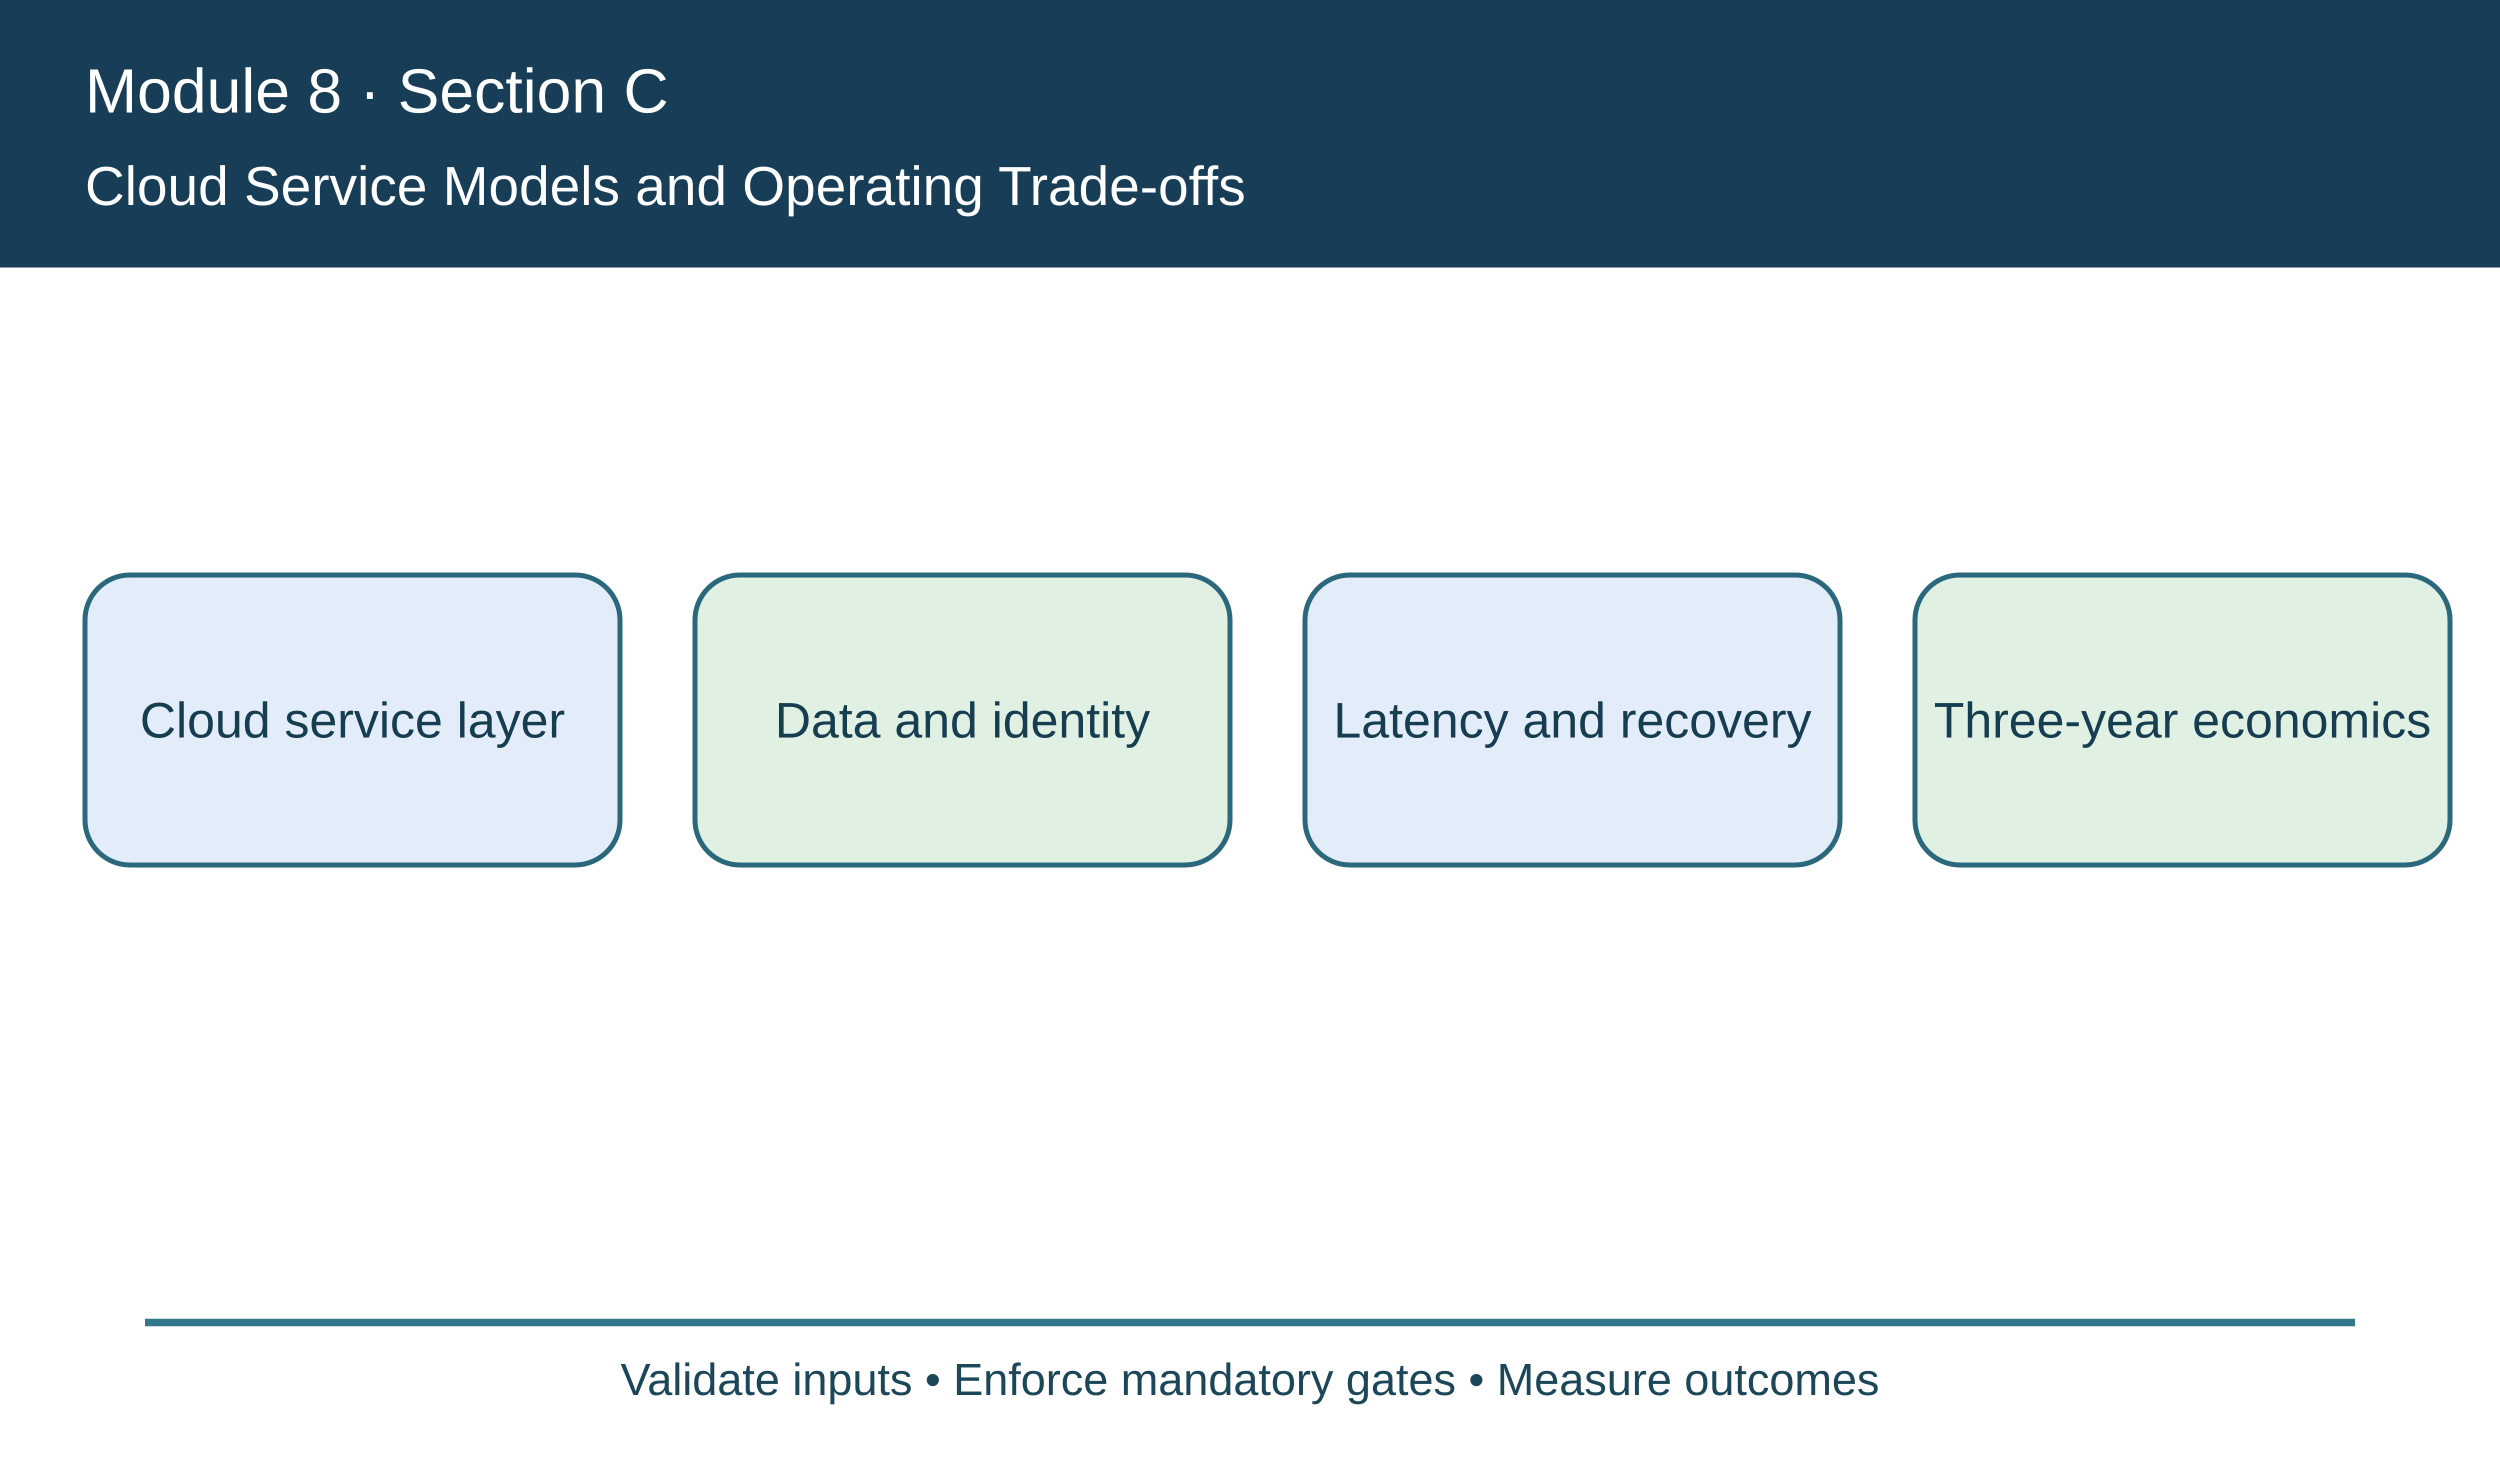
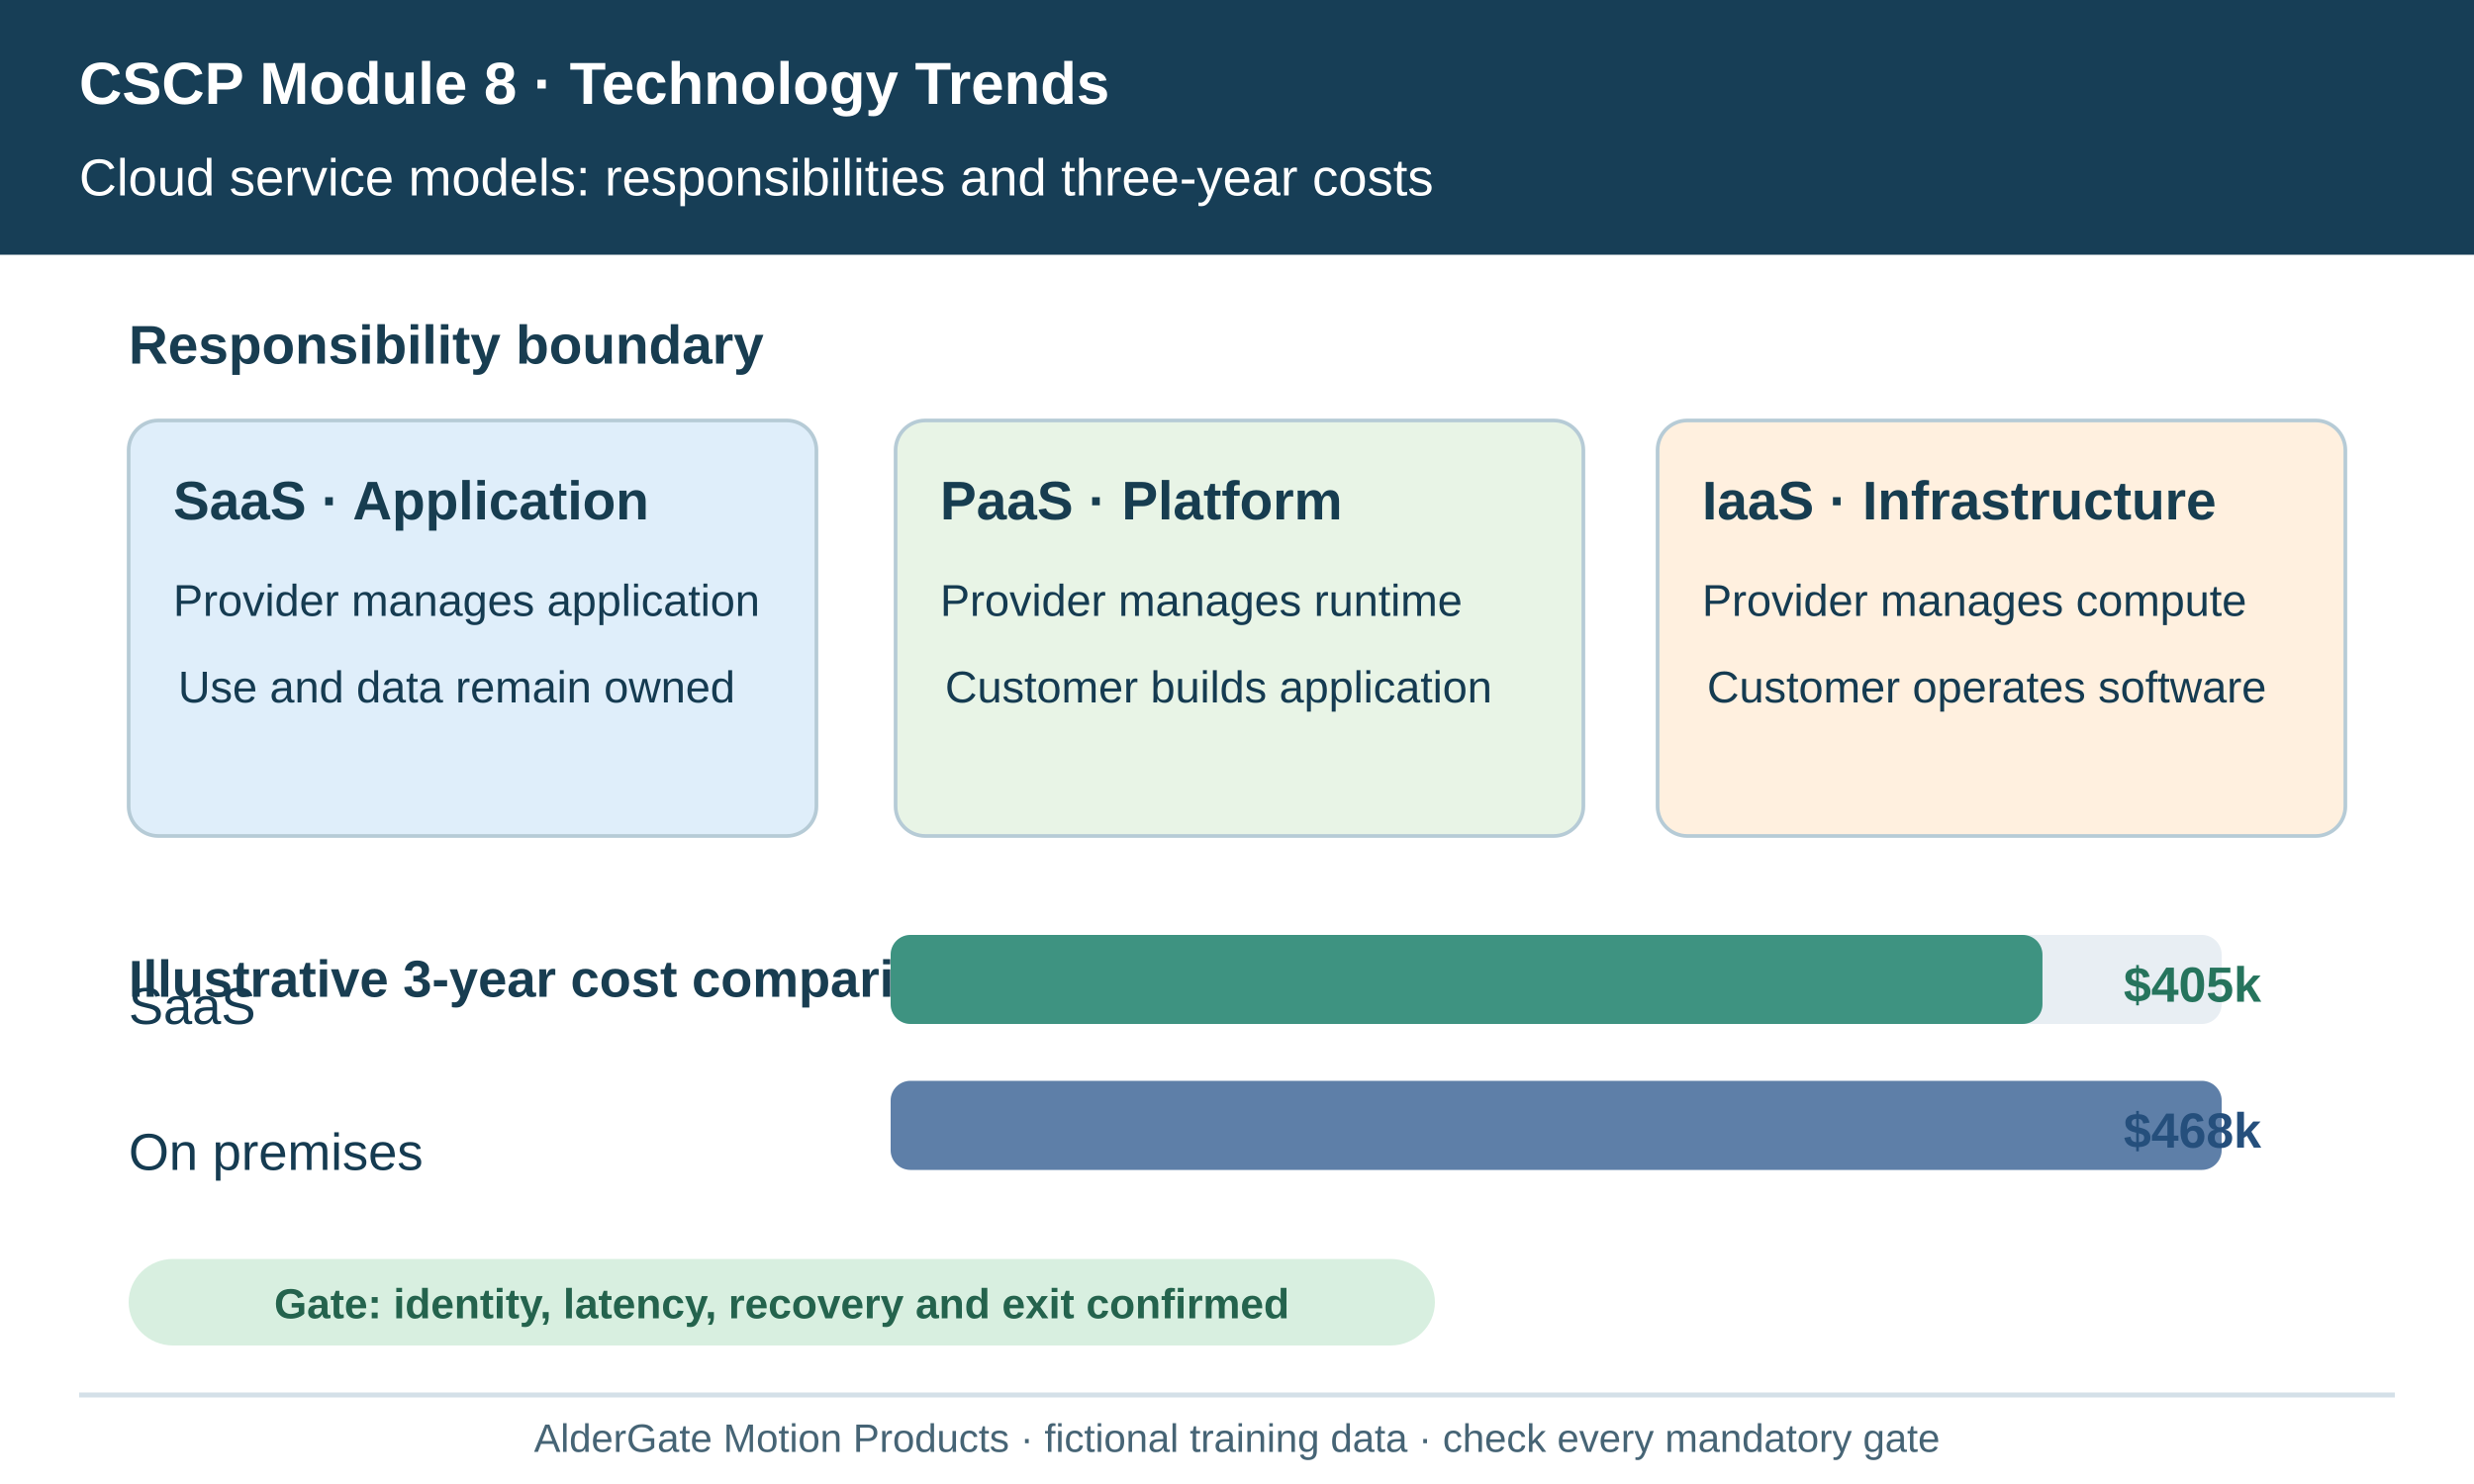
- <svg xmlns="http://www.w3.org/2000/svg" width="1000" height="590" viewBox="0 0 1000 590" role="img" aria-labelledby="title desc">
-   <rect width="1000" height="590" fill="#fff" />
-   <rect width="1000" height="107" fill="#173e56" />
-   <text x="34" y="45" font-size="25" font-family="Arial" fill="#fff">Module 8 · Section C</text>
-   <text x="34" y="82" font-size="22" font-family="Arial" fill="#fff">Cloud Service Models and Operating Trade-offs</text>
-   <rect x="34" y="230" width="214" height="116" rx="18" fill="#e2edf9" stroke="#2b687c" stroke-width="2" />
-   <text x="141" y="295" font-size="20" text-anchor="middle" font-family="Arial" fill="#173d50">Cloud service layer</text>
-   <rect x="278" y="230" width="214" height="116" rx="18" fill="#e0f1e4" stroke="#2b687c" stroke-width="2" />
-   <text x="385" y="295" font-size="20" text-anchor="middle" font-family="Arial" fill="#173d50">Data and identity</text>
-   <rect x="522" y="230" width="214" height="116" rx="18" fill="#e2edf9" stroke="#2b687c" stroke-width="2" />
-   <text x="629" y="295" font-size="20" text-anchor="middle" font-family="Arial" fill="#173d50">Latency and recovery</text>
-   <rect x="766" y="230" width="214" height="116" rx="18" fill="#e0f1e4" stroke="#2b687c" stroke-width="2" />
-   <text x="873" y="295" font-size="20" text-anchor="middle" font-family="Arial" fill="#173d50">Three-year economics</text>
-   <path d="M58 529 H942" stroke="#30788a" stroke-width="3" />
-   <text x="500" y="558" text-anchor="middle" font-size="18" fill="#1c4758" font-family="Arial">Validate inputs • Enforce mandatory gates • Measure outcomes</text>
+ <svg xmlns="http://www.w3.org/2000/svg" viewBox="0 0 1000 600" width="1000" height="600" role="img" aria-labelledby="title desc">
+   <rect x="0" y="0" width="1000" height="600" rx="0" fill="#fff" stroke="none" stroke-width="1.5" />
+   <rect x="0" y="0" width="1000" height="103" rx="0" fill="#173e56" stroke="none" stroke-width="1.5" />
+   <text x="32" y="42" font-family="Arial,Helvetica,sans-serif" font-size="24" text-anchor="start" fill="#fff" font-weight="700">CSCP Module 8 · Technology Trends</text>
+   <text x="32" y="79" font-family="Arial,Helvetica,sans-serif" font-size="21" text-anchor="start" fill="#fff">Cloud service models: responsibilities and three-year costs</text>
+   <text x="52" y="147" font-family="Arial,Helvetica,sans-serif" font-size="22" text-anchor="start" fill="#183d51" font-weight="700">Responsibility boundary</text>
+   <rect x="52" y="170" width="278" height="168" rx="12" fill="#dfeefa" stroke="#b6cbd6" stroke-width="1.5" />
+   <text x="70" y="210" font-family="Arial,Helvetica,sans-serif" font-size="22" text-anchor="start" fill="#173d50" font-weight="700">SaaS · Application</text>
+   <text x="70" y="249" font-family="Arial,Helvetica,sans-serif" font-size="18" text-anchor="start" fill="#153b51">Provider manages application</text>
+   <text x="72" y="284" font-family="Arial,Helvetica,sans-serif" font-size="18" text-anchor="start" fill="#153b51">Use and data remain owned</text>
+   <rect x="362" y="170" width="278" height="168" rx="12" fill="#e8f4e6" stroke="#b6cbd6" stroke-width="1.5" />
+   <text x="380" y="210" font-family="Arial,Helvetica,sans-serif" font-size="22" text-anchor="start" fill="#173d50" font-weight="700">PaaS · Platform</text>
+   <text x="380" y="249" font-family="Arial,Helvetica,sans-serif" font-size="18" text-anchor="start" fill="#153b51">Provider manages runtime</text>
+   <text x="382" y="284" font-family="Arial,Helvetica,sans-serif" font-size="18" text-anchor="start" fill="#153b51">Customer builds application</text>
+   <rect x="670" y="170" width="278" height="168" rx="12" fill="#fff0df" stroke="#b6cbd6" stroke-width="1.5" />
+   <text x="688" y="210" font-family="Arial,Helvetica,sans-serif" font-size="22" text-anchor="start" fill="#173d50" font-weight="700">IaaS · Infrastructure</text>
+   <text x="688" y="249" font-family="Arial,Helvetica,sans-serif" font-size="18" text-anchor="start" fill="#153b51">Provider manages compute</text>
+   <text x="690" y="284" font-family="Arial,Helvetica,sans-serif" font-size="18" text-anchor="start" fill="#153b51">Customer operates software</text>
+   <text x="52" y="403" font-family="Arial,Helvetica,sans-serif" font-size="21" text-anchor="start" fill="#183d51" font-weight="700">Illustrative 3-year cost comparison</text>
+   <rect x="360" y="378" width="538" height="36" rx="8" fill="#e8eef3" stroke="none" stroke-width="1.5" />
+   <rect x="360" y="378" width="465.577" height="36" rx="8" fill="#3e9381" stroke="none" stroke-width="1.5" />
+   <text x="52" y="414" font-family="Arial,Helvetica,sans-serif" font-size="21" text-anchor="start" fill="#153b51">SaaS</text>
+   <text x="914" y="405" font-family="Arial,Helvetica,sans-serif" font-size="20" text-anchor="end" fill="#26745d" font-weight="700">$405k</text>
+   <rect x="360" y="437" width="538" height="36" rx="8" fill="#e8eef3" stroke="none" stroke-width="1.5" />
+   <rect x="360" y="437" width="538" height="36" rx="8" fill="#5e7fa8" stroke="none" stroke-width="1.5" />
+   <text x="52" y="473" font-family="Arial,Helvetica,sans-serif" font-size="21" text-anchor="start" fill="#153b51">On premises</text>
+   <text x="914" y="464" font-family="Arial,Helvetica,sans-serif" font-size="20" text-anchor="end" fill="#254f7c" font-weight="700">$468k</text>
+   <rect x="52" y="509" width="528" height="35" rx="18" fill="#d8efe0" stroke="none" stroke-width="1.5" />
+   <text x="316" y="533" font-family="Arial,Helvetica,sans-serif" font-size="17" text-anchor="middle" fill="#24634d" font-weight="700">Gate: identity, latency, recovery and exit confirmed</text>
+   <line x1="32" y1="564" x2="968" y2="564" stroke="#d4e0e8" stroke-width="2" />
+   <text x="500" y="587" font-family="Arial,Helvetica,sans-serif" font-size="16" text-anchor="middle" fill="#466475">AlderGate Motion Products · fictional training data · check every mandatory gate</text>
</svg>
